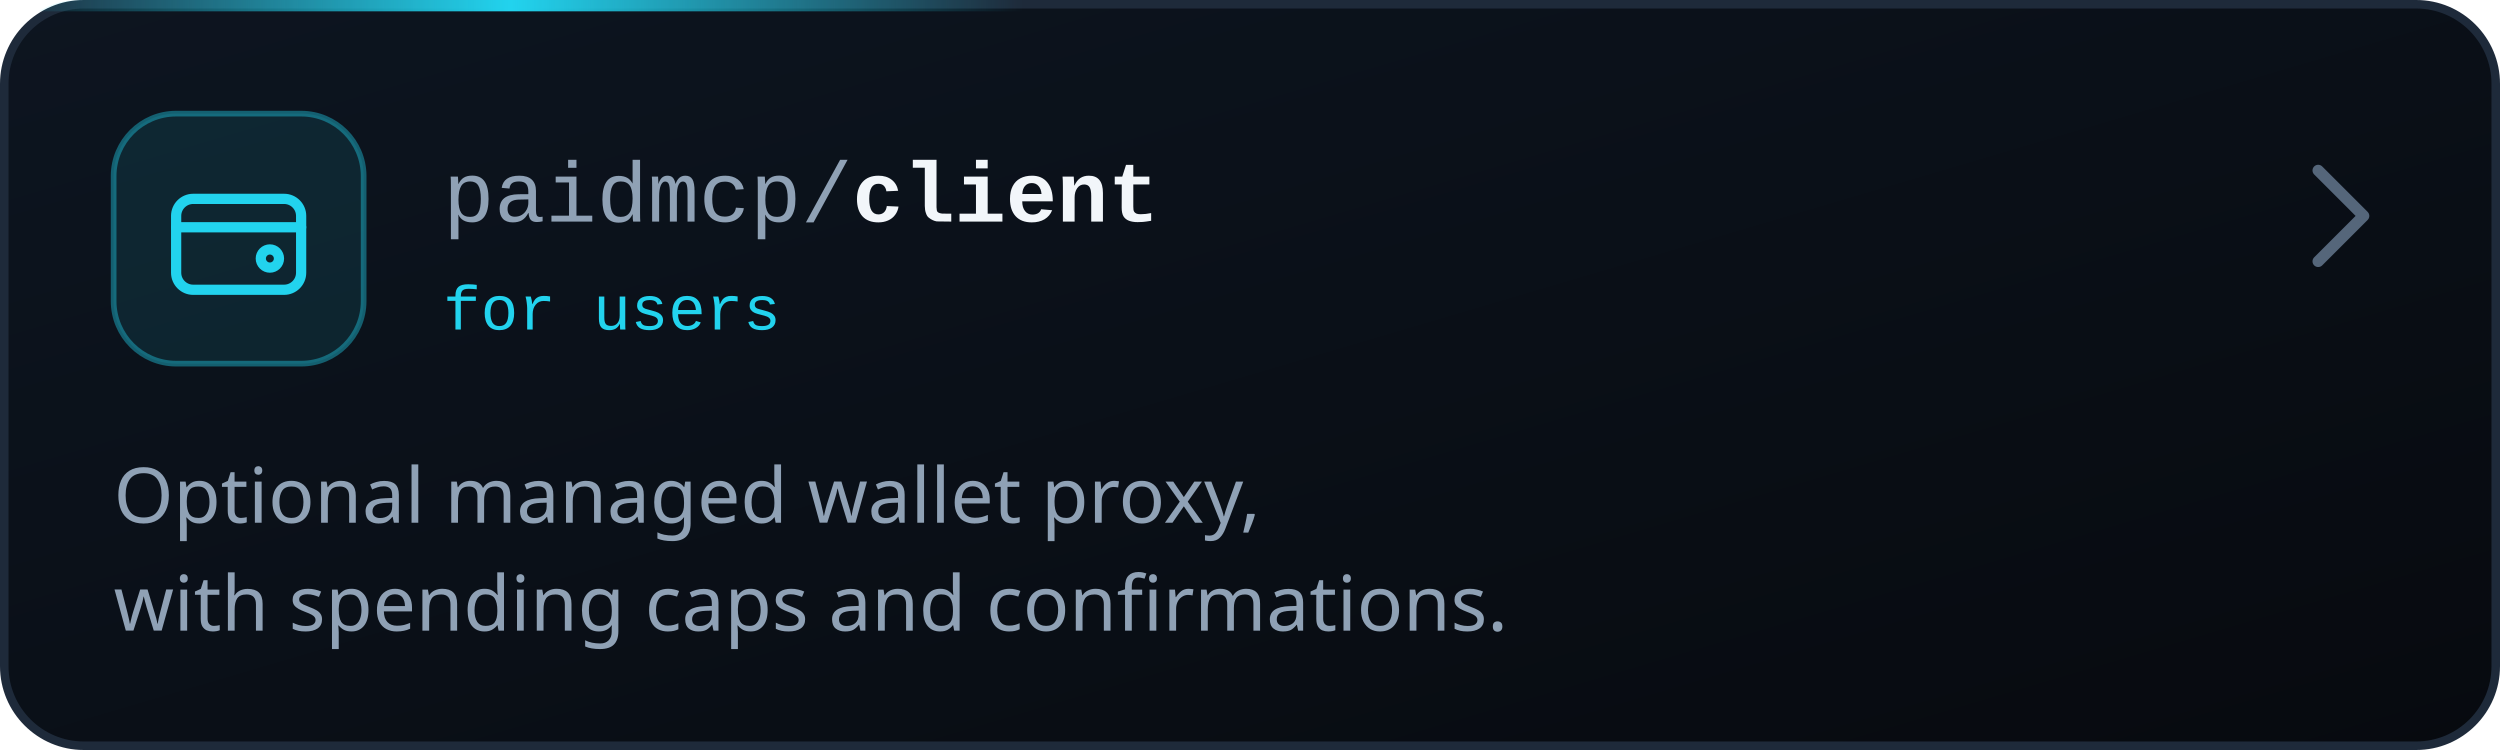
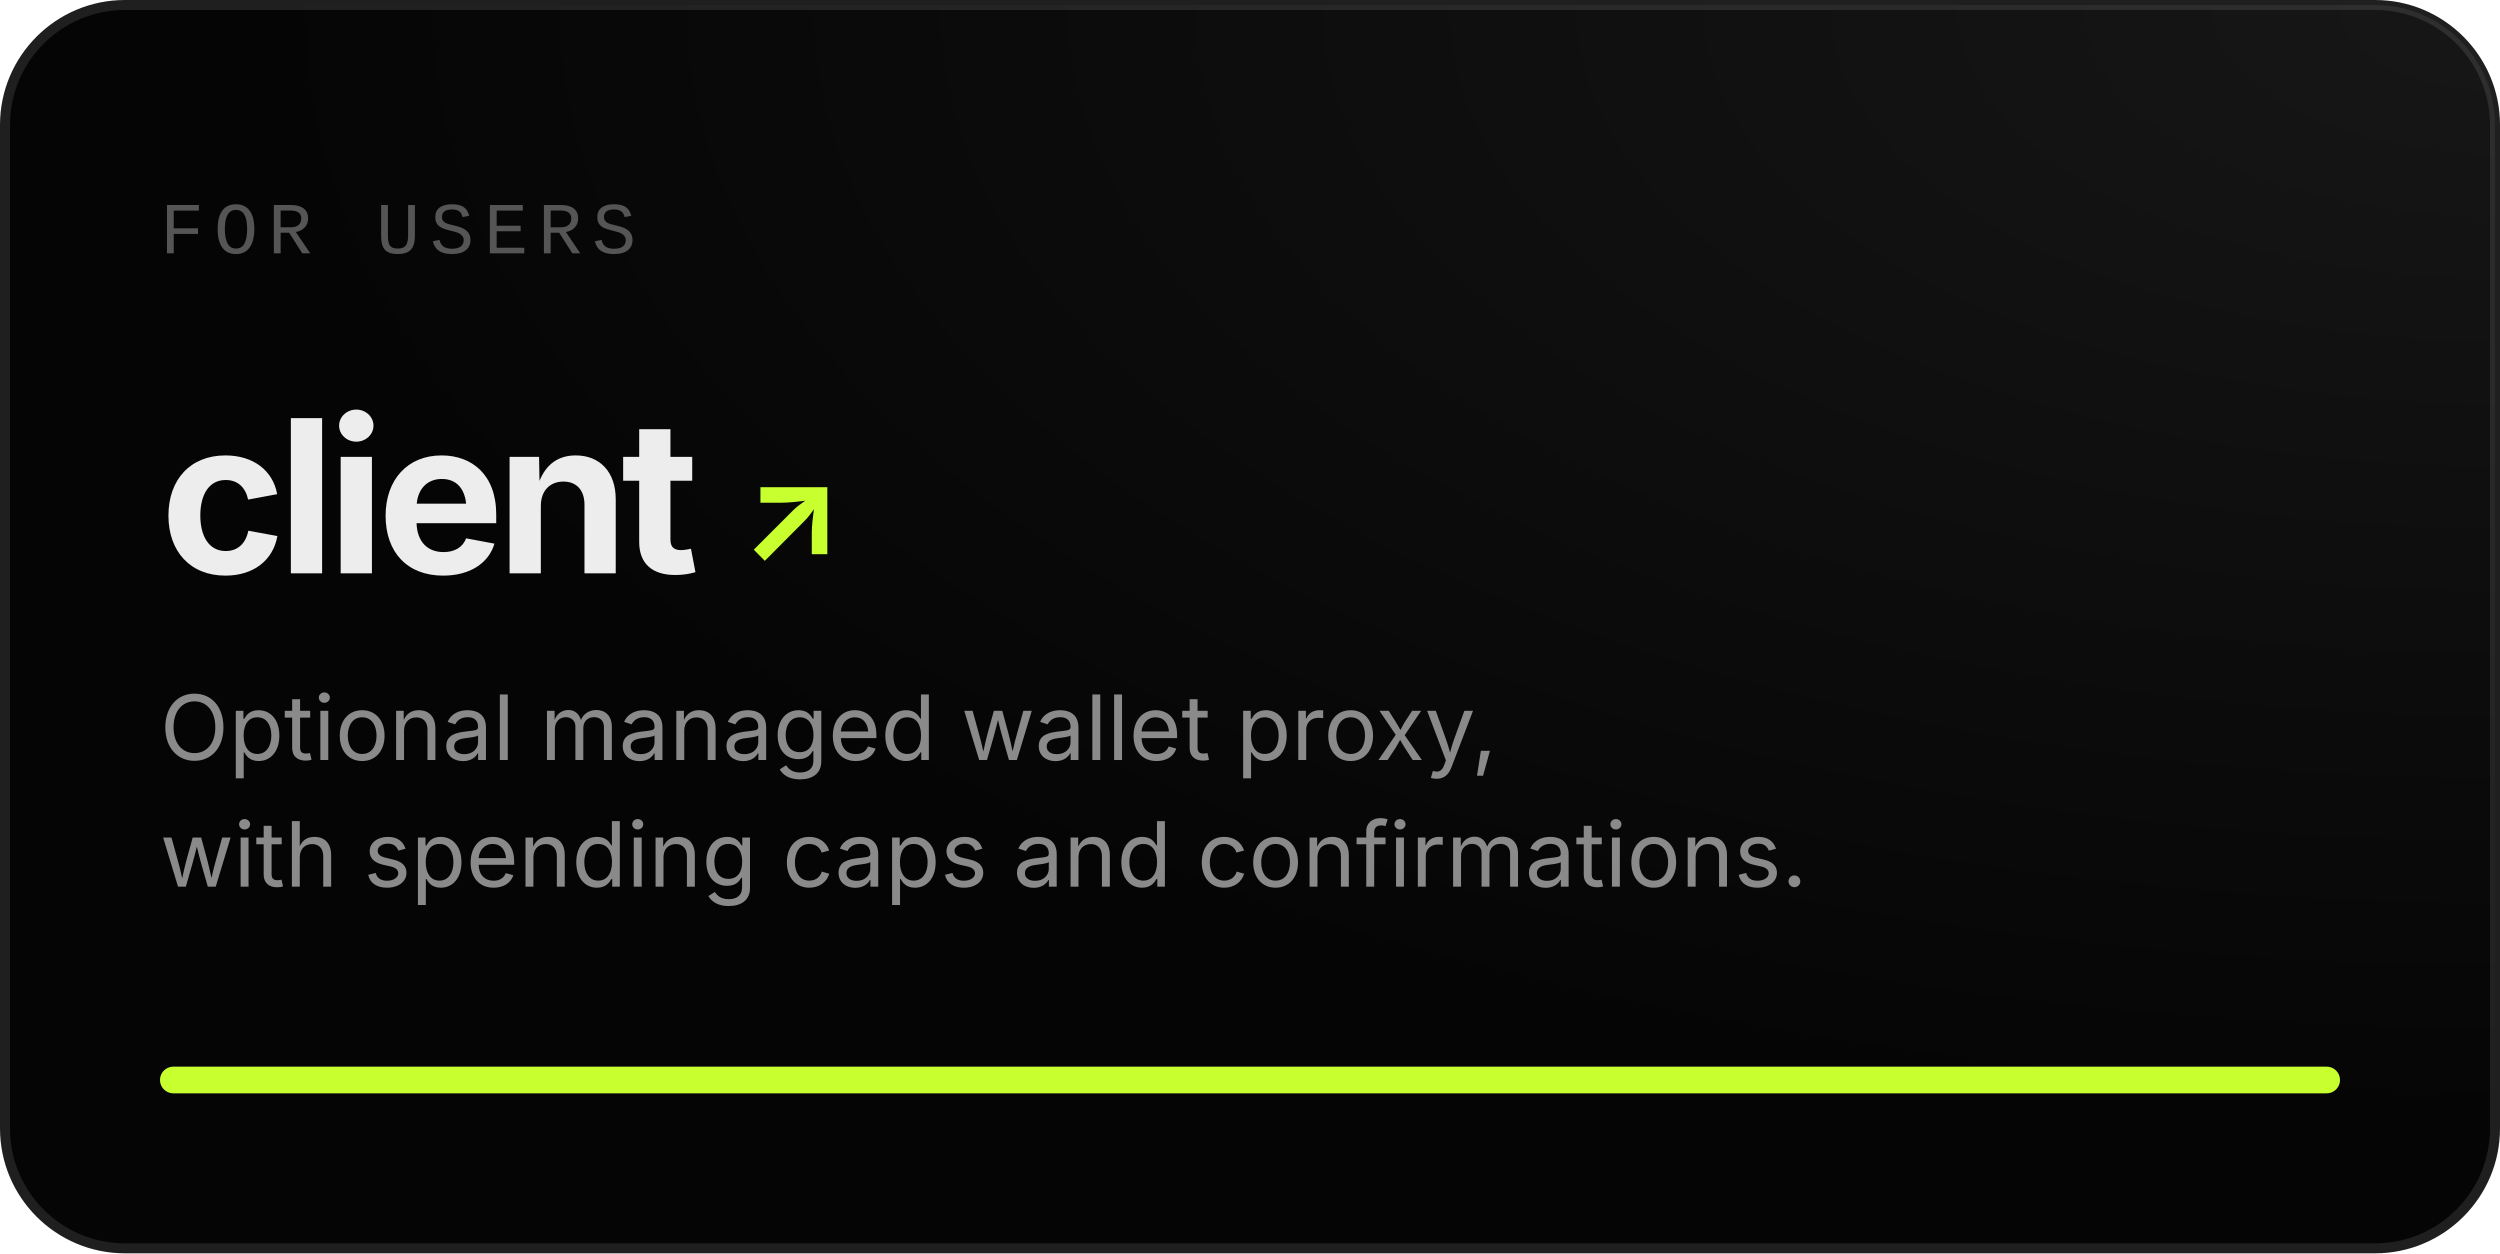
- <svg xmlns="http://www.w3.org/2000/svg" viewBox="0 0 440 132" role="img" aria-label="paidmcp/client: Optional managed wallet proxy, with spending caps and confirmations.">
+ <svg xmlns="http://www.w3.org/2000/svg" viewBox="0 0 375 188" role="img" aria-label="paidmcp/client: Optional managed wallet proxy, with spending caps and confirmations.">
  <defs>
-     <linearGradient id="bg" x1="0" y1="0" x2="1" y2="1">
-       <stop offset="0" stop-color="#0D1520" />
-       <stop offset="1" stop-color="#070A0F" />
-     </linearGradient>
-     <linearGradient id="sw" x1="0" x2="1">
-       <stop offset="0" stop-color="#22D3EE" stop-opacity="0" />
-       <stop offset=".5" stop-color="#22D3EE" />
-       <stop offset="1" stop-color="#22D3EE" stop-opacity="0" />
-     </linearGradient>
-     <clipPath id="cc">
-       <rect width="440" height="132" rx="14" />
-     </clipPath>
-     <style>.sw{animation:sw 5s ease-in-out infinite}@keyframes sw{0%{transform:translateX(-200px)}60%,100%{transform:translateX(460px)}}@media (prefers-reduced-motion: reduce){*{animation:none!important}}</style>
+     <radialGradient id="c" cx="1" cy="0" r=".9">
+       <stop offset="0" stop-color="#fff" stop-opacity=".07" />
+       <stop offset="1" stop-color="#fff" stop-opacity="0" />
+     </radialGradient>
+     <style>
+ .sh{animation:sh 3.600s ease-in-out infinite}@keyframes sh{0%,100%{fill:#2E2E2E}12%{fill:#6a6a6a}30%{fill:#2E2E2E}}
+ .tw{opacity:0;animation:tw 4.900s ease-in-out infinite}@keyframes tw{0%,100%{opacity:0}10%,24%{opacity:1}40%{opacity:0}}
+ .cap{transform-origin:left;animation:cap 5s cubic-bezier(.3,0,.2,1) infinite}@keyframes cap{0%{transform:scaleX(0)}70%,88%{transform:scaleX(.72);opacity:1}100%{transform:scaleX(.72);opacity:0}}
+ @media (prefers-reduced-motion: reduce){*{animation:none!important}}</style>
  </defs>
-   <rect x=".75" y=".75" width="438.5" height="130.5" rx="14" fill="url(#bg)" stroke="#1E2A3A" stroke-width="1.5" />
-   <g clip-path="url(#cc)">
-     <rect class="sw" y="0" width="180" height="2" fill="url(#sw)" />
+   <rect x=".75" y=".75" width="373.5" height="186.5" rx="18" fill="#050505" stroke="#1F1F1F" stroke-width="1.5" />
+   <rect x=".75" y=".75" width="373.5" height="186.5" rx="18" fill="url(#c)" />
+   <text x="24" y="38" font-family="ui-monospace,SFMono-Regular,'SF Mono',Menlo,Consolas,'Liberation Mono',monospace" font-size="11" letter-spacing="1.5" fill="#555555">FOR USERS</text>
+   <text x="24" y="86" font-family="Inter,-apple-system,BlinkMacSystemFont,'Segoe UI',Helvetica,Arial,sans-serif" font-weight="650" font-size="32" letter-spacing="-1.2" fill="#EDEDED">client<tspan fill="#C8FF2E" dx="6" font-size="20" dy="-2">↗</tspan>
+   </text>
+   <text x="24" y="114" font-family="Inter,-apple-system,BlinkMacSystemFont,'Segoe UI',Helvetica,Arial,sans-serif" font-size="13.5" fill="#8A8A8A">Optional managed wallet proxy,</text>
+   <text x="24" y="133" font-family="Inter,-apple-system,BlinkMacSystemFont,'Segoe UI',Helvetica,Arial,sans-serif" font-size="13.5" fill="#8A8A8A">with spending caps and confirmations.</text>
+   <g transform="translate(24 160)">
+     <rect width="327" height="4" rx="2" fill="#1F1F1F" />
+     <rect class="cap" width="327" height="4" rx="2" fill="#C8FF2E" />
  </g>
-   <rect x="20" y="20" width="44" height="44" rx="11" fill="#22D3EE" fill-opacity=".1" stroke="#22D3EE" stroke-opacity=".4" />
-   <g transform="translate(26 26)" fill="none" stroke="#22D3EE" stroke-width="1.8" stroke-linecap="round" stroke-linejoin="round">
-     <rect x="5" y="9" width="22" height="16" rx="3" />
-     <path d="M5 14h22" />
-     <circle cx="21.5" cy="19.5" r="1.6" />
-   </g>
-   <text x="78" y="39" font-family="ui-monospace,SFMono-Regular,'SF Mono',Menlo,Consolas,'Liberation Mono',monospace" font-size="15" font-weight="700" fill="#F2F6FA">
-     <tspan fill="#8FA1B5" font-weight="400">paidmcp/</tspan>client</text>
-   <text x="78" y="58" font-family="ui-monospace,SFMono-Regular,'SF Mono',Menlo,Consolas,'Liberation Mono',monospace" font-size="11" fill="#22D3EE">for users</text>
-   <text x="20" y="92" font-family="-apple-system,BlinkMacSystemFont,'Segoe UI','Noto Sans',Helvetica,Arial,sans-serif" font-size="13.5" fill="#8FA1B5">Optional managed wallet proxy,</text>
-   <text x="20" y="111" font-family="-apple-system,BlinkMacSystemFont,'Segoe UI','Noto Sans',Helvetica,Arial,sans-serif" font-size="13.5" fill="#8FA1B5">with spending caps and confirmations.</text>
-   <path d="M408 30l8 8-8 8" fill="none" stroke="#55667A" stroke-width="2" stroke-linecap="round" stroke-linejoin="round" />
</svg>
